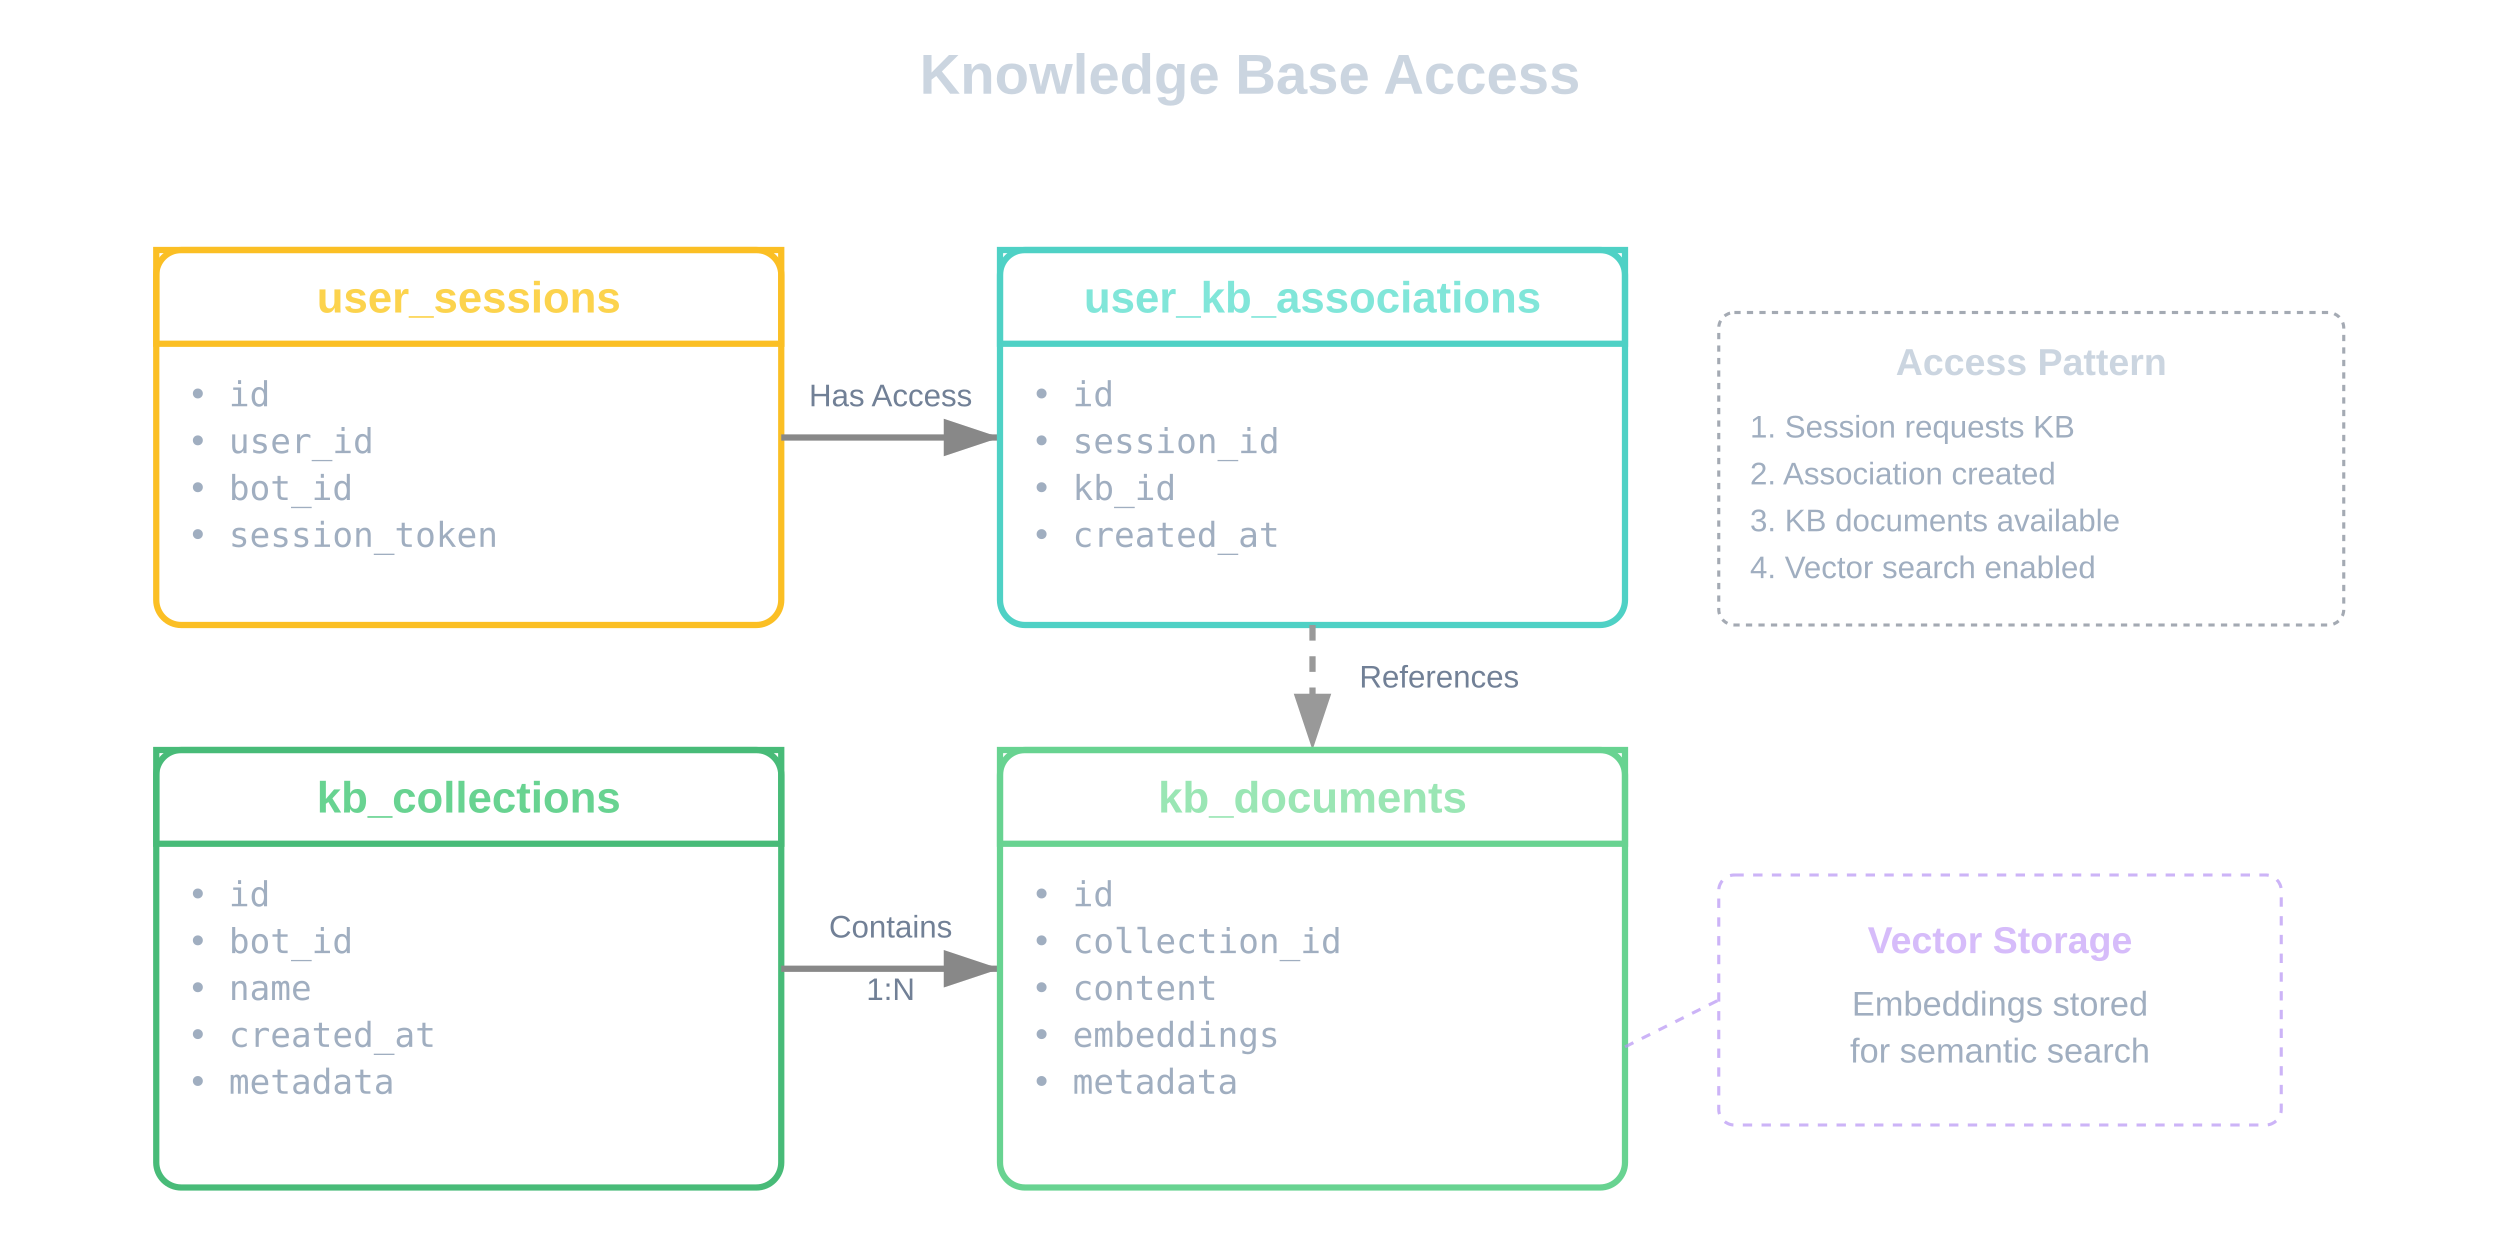
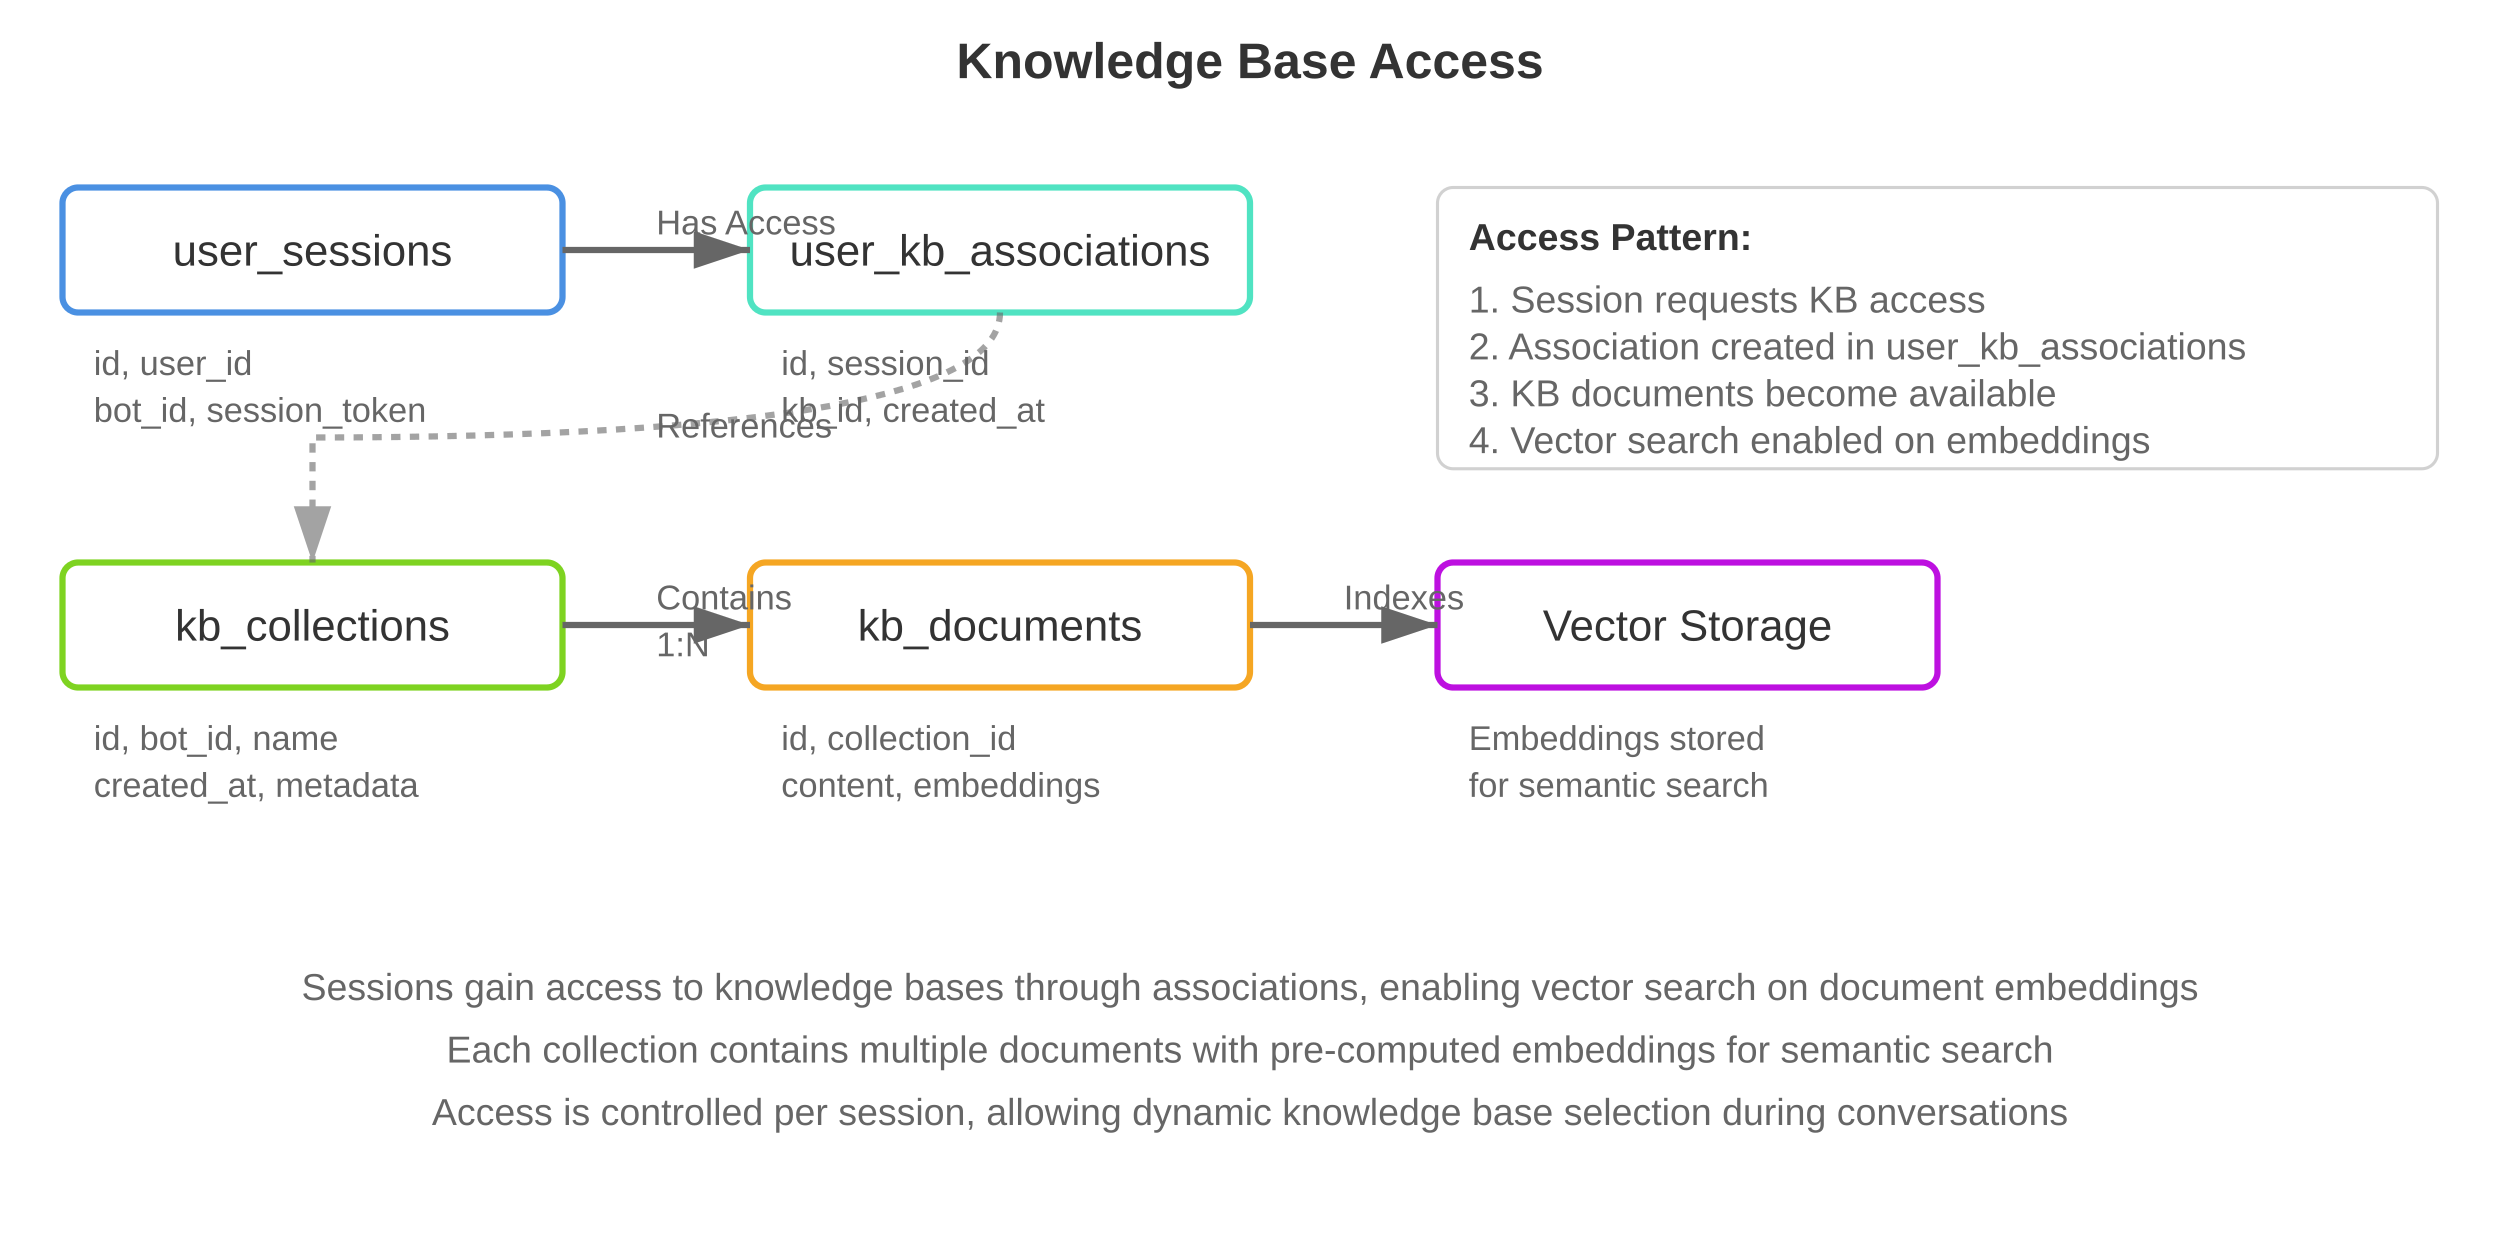
<svg xmlns="http://www.w3.org/2000/svg" width="800" height="400">
  <defs>
    <marker id="arrow" markerWidth="10" markerHeight="10" refX="9" refY="3" orient="auto" markerUnits="strokeWidth">
-       <path d="M0,0 L0,6 L9,3 z" fill="#888" />
-     </marker>
-     <marker id="arrow-ref" markerWidth="10" markerHeight="10" refX="9" refY="3" orient="auto" markerUnits="strokeWidth">
-       <path d="M0,0 L0,6 L9,3 z" fill="#999" />
+       <path d="M0,0 L0,6 L9,3 z" fill="#666" />
    </marker>
  </defs>
-   <text x="400" y="30" text-anchor="middle" font-family="Arial, sans-serif" font-size="18" font-weight="bold" fill="#CBD5E0">Knowledge Base Access</text>
-   <rect x="50" y="80" width="200" height="120" fill="none" stroke="#FBBF24" stroke-width="2" rx="8" />
-   <rect x="50" y="80" width="200" height="30" fill="none" stroke="#FBBF24" stroke-width="2" rx="8 8 0 0" />
-   <text x="150" y="100" text-anchor="middle" font-family="Arial, sans-serif" font-size="14" font-weight="bold" fill="#FCD34D">user_sessions</text>
-   <g font-family="monospace" font-size="11" fill="#A0AEC0">
-     <text x="60" y="130">• id</text>
-     <text x="60" y="145">• user_id</text>
-     <text x="60" y="160">• bot_id</text>
-     <text x="60" y="175">• session_token</text>
+   <text x="400" y="25" text-anchor="middle" font-family="Arial, sans-serif" font-size="16" font-weight="600" fill="#333">Knowledge Base Access</text>
+   <rect x="20" y="60" width="160" height="40" fill="none" stroke="#4A90E2" stroke-width="2" rx="5" />
+   <text x="100" y="85" text-anchor="middle" font-family="Arial, sans-serif" font-size="14" fill="#333">user_sessions</text>
+   <rect x="240" y="60" width="160" height="40" fill="none" stroke="#50E3C2" stroke-width="2" rx="5" />
+   <text x="320" y="85" text-anchor="middle" font-family="Arial, sans-serif" font-size="14" fill="#333">user_kb_associations</text>
+   <rect x="20" y="180" width="160" height="40" fill="none" stroke="#7ED321" stroke-width="2" rx="5" />
+   <text x="100" y="205" text-anchor="middle" font-family="Arial, sans-serif" font-size="14" fill="#333">kb_collections</text>
+   <rect x="240" y="180" width="160" height="40" fill="none" stroke="#F5A623" stroke-width="2" rx="5" />
+   <text x="320" y="205" text-anchor="middle" font-family="Arial, sans-serif" font-size="14" fill="#333">kb_documents</text>
+   <rect x="460" y="180" width="160" height="40" fill="none" stroke="#BD10E0" stroke-width="2" rx="5" />
+   <text x="540" y="205" text-anchor="middle" font-family="Arial, sans-serif" font-size="14" fill="#333">Vector Storage</text>
+   <g font-family="Arial, sans-serif" font-size="11" fill="#666">
+     <text x="30" y="120">id, user_id</text>
+     <text x="30" y="135">bot_id, session_token</text>
+     <text x="250" y="120">id, session_id</text>
+     <text x="250" y="135">kb_id, created_at</text>
+     <text x="30" y="240">id, bot_id, name</text>
+     <text x="30" y="255">created_at, metadata</text>
+     <text x="250" y="240">id, collection_id</text>
+     <text x="250" y="255">content, embeddings</text>
+     <text x="470" y="240">Embeddings stored</text>
+     <text x="470" y="255">for semantic search</text>
  </g>
-   <line x1="250" y1="140" x2="320" y2="140" stroke="#888" stroke-width="2" marker-end="url(#arrow)" />
-   <text x="285" y="130" text-anchor="middle" font-family="Arial, sans-serif" font-size="10" fill="#718096">Has Access</text>
-   <rect x="320" y="80" width="200" height="120" fill="none" stroke="#4FD1C5" stroke-width="2" rx="8" />
-   <rect x="320" y="80" width="200" height="30" fill="none" stroke="#4FD1C5" stroke-width="2" rx="8 8 0 0" />
-   <text x="420" y="100" text-anchor="middle" font-family="Arial, sans-serif" font-size="14" font-weight="bold" fill="#81E6D9">user_kb_associations</text>
-   <g font-family="monospace" font-size="11" fill="#A0AEC0">
-     <text x="330" y="130">• id</text>
-     <text x="330" y="145">• session_id</text>
-     <text x="330" y="160">• kb_id</text>
-     <text x="330" y="175">• created_at</text>
+   <g stroke="#666" stroke-width="2" fill="none">
+     <line x1="180" y1="80" x2="240" y2="80" marker-end="url(#arrow)" />
+     <path d="M320,100 Q320,140 100,140 Q100,160 100,180" stroke-dasharray="3,3" marker-end="url(#arrow)" opacity="0.6" />
+     <line x1="180" y1="200" x2="240" y2="200" marker-end="url(#arrow)" />
+     <line x1="400" y1="200" x2="460" y2="200" marker-end="url(#arrow)" />
  </g>
-   <line x1="420" y1="200" x2="420" y2="240" stroke="#999" stroke-width="2" stroke-dasharray="5,5" marker-end="url(#arrow-ref)" />
-   <text x="435" y="220" text-anchor="start" font-family="Arial, sans-serif" font-size="10" fill="#718096">References</text>
-   <rect x="50" y="240" width="200" height="140" fill="none" stroke="#48BB78" stroke-width="2" rx="8" />
-   <rect x="50" y="240" width="200" height="30" fill="none" stroke="#48BB78" stroke-width="2" rx="8 8 0 0" />
-   <text x="150" y="260" text-anchor="middle" font-family="Arial, sans-serif" font-size="14" font-weight="bold" fill="#68D391">kb_collections</text>
-   <g font-family="monospace" font-size="11" fill="#A0AEC0">
-     <text x="60" y="290">• id</text>
-     <text x="60" y="305">• bot_id</text>
-     <text x="60" y="320">• name</text>
-     <text x="60" y="335">• created_at</text>
-     <text x="60" y="350">• metadata</text>
+   <text x="210" y="75" font-family="Arial, sans-serif" font-size="11" fill="#666">Has Access</text>
+   <text x="210" y="195" font-family="Arial, sans-serif" font-size="11" fill="#666">Contains</text>
+   <text x="210" y="210" font-family="Arial, sans-serif" font-size="11" fill="#666">1:N</text>
+   <text x="430" y="195" font-family="Arial, sans-serif" font-size="11" fill="#666">Indexes</text>
+   <text x="210" y="140" font-family="Arial, sans-serif" font-size="11" fill="#666">References</text>
+   <g transform="translate(460, 60)">
+     <rect width="320" height="90" fill="none" stroke="#666" stroke-width="1" rx="5" opacity="0.3" />
+     <text x="10" y="20" font-family="Arial, sans-serif" font-size="12" font-weight="600" fill="#333">Access Pattern:</text>
+     <text x="10" y="40" font-family="Arial, sans-serif" font-size="12" fill="#666">1. Session requests KB access</text>
+     <text x="10" y="55" font-family="Arial, sans-serif" font-size="12" fill="#666">2. Association created in user_kb_associations</text>
+     <text x="10" y="70" font-family="Arial, sans-serif" font-size="12" fill="#666">3. KB documents become available</text>
+     <text x="10" y="85" font-family="Arial, sans-serif" font-size="12" fill="#666">4. Vector search enabled on embeddings</text>
  </g>
-   <line x1="250" y1="310" x2="320" y2="310" stroke="#888" stroke-width="2" marker-end="url(#arrow)" />
-   <text x="285" y="300" text-anchor="middle" font-family="Arial, sans-serif" font-size="10" fill="#718096">Contains</text>
-   <text x="285" y="320" text-anchor="middle" font-family="Arial, sans-serif" font-size="10" fill="#718096">1:N</text>
-   <rect x="320" y="240" width="200" height="140" fill="none" stroke="#68D391" stroke-width="2" rx="8" />
-   <rect x="320" y="240" width="200" height="30" fill="none" stroke="#68D391" stroke-width="2" rx="8 8 0 0" />
-   <text x="420" y="260" text-anchor="middle" font-family="Arial, sans-serif" font-size="14" font-weight="bold" fill="#9AE6B4">kb_documents</text>
-   <g font-family="monospace" font-size="11" fill="#A0AEC0">
-     <text x="330" y="290">• id</text>
-     <text x="330" y="305">• collection_id</text>
-     <text x="330" y="320">• content</text>
-     <text x="330" y="335">• embeddings</text>
-     <text x="330" y="350">• metadata</text>
-   </g>
-   <g id="vector-indicator" transform="translate(550, 280)">
-     <rect x="0" y="0" width="180" height="80" fill="none" stroke="#B794F4" stroke-width="1" rx="5" stroke-dasharray="3,3" opacity="0.7" />
-     <text x="90" y="25" text-anchor="middle" font-family="Arial, sans-serif" font-size="12" font-weight="bold" fill="#D6BCFA">Vector Storage</text>
-     <text x="90" y="45" text-anchor="middle" font-family="Arial, sans-serif" font-size="11" fill="#A0AEC0">Embeddings stored</text>
-     <text x="90" y="60" text-anchor="middle" font-family="Arial, sans-serif" font-size="11" fill="#A0AEC0">for semantic search</text>
-   </g>
-   <line x1="520" y1="335" x2="550" y2="320" stroke="#B794F4" stroke-width="1" stroke-dasharray="3,3" opacity="0.7" />
-   <g id="access-flow" transform="translate(550, 100)">
-     <rect x="0" y="0" width="200" height="100" fill="none" stroke="#4A5568" stroke-width="1" rx="5" stroke-dasharray="2,2" opacity="0.5" />
-     <text x="100" y="20" text-anchor="middle" font-family="Arial, sans-serif" font-size="12" font-weight="bold" fill="#CBD5E0">Access Pattern</text>
-     <g font-family="Arial, sans-serif" font-size="10" fill="#A0AEC0">
-       <text x="10" y="40">1. Session requests KB</text>
-       <text x="10" y="55">2. Association created</text>
-       <text x="10" y="70">3. KB documents available</text>
-       <text x="10" y="85">4. Vector search enabled</text>
-     </g>
-   </g>
+   <text x="400" y="320" text-anchor="middle" font-family="Arial, sans-serif" font-size="12" fill="#666">
+     Sessions gain access to knowledge bases through associations, enabling vector search on document embeddings
+   </text>
+   <text x="400" y="340" text-anchor="middle" font-family="Arial, sans-serif" font-size="12" fill="#666">
+     Each collection contains multiple documents with pre-computed embeddings for semantic search
+   </text>
+   <text x="400" y="360" text-anchor="middle" font-family="Arial, sans-serif" font-size="12" fill="#666">
+     Access is controlled per session, allowing dynamic knowledge base selection during conversations
+   </text>
</svg>
